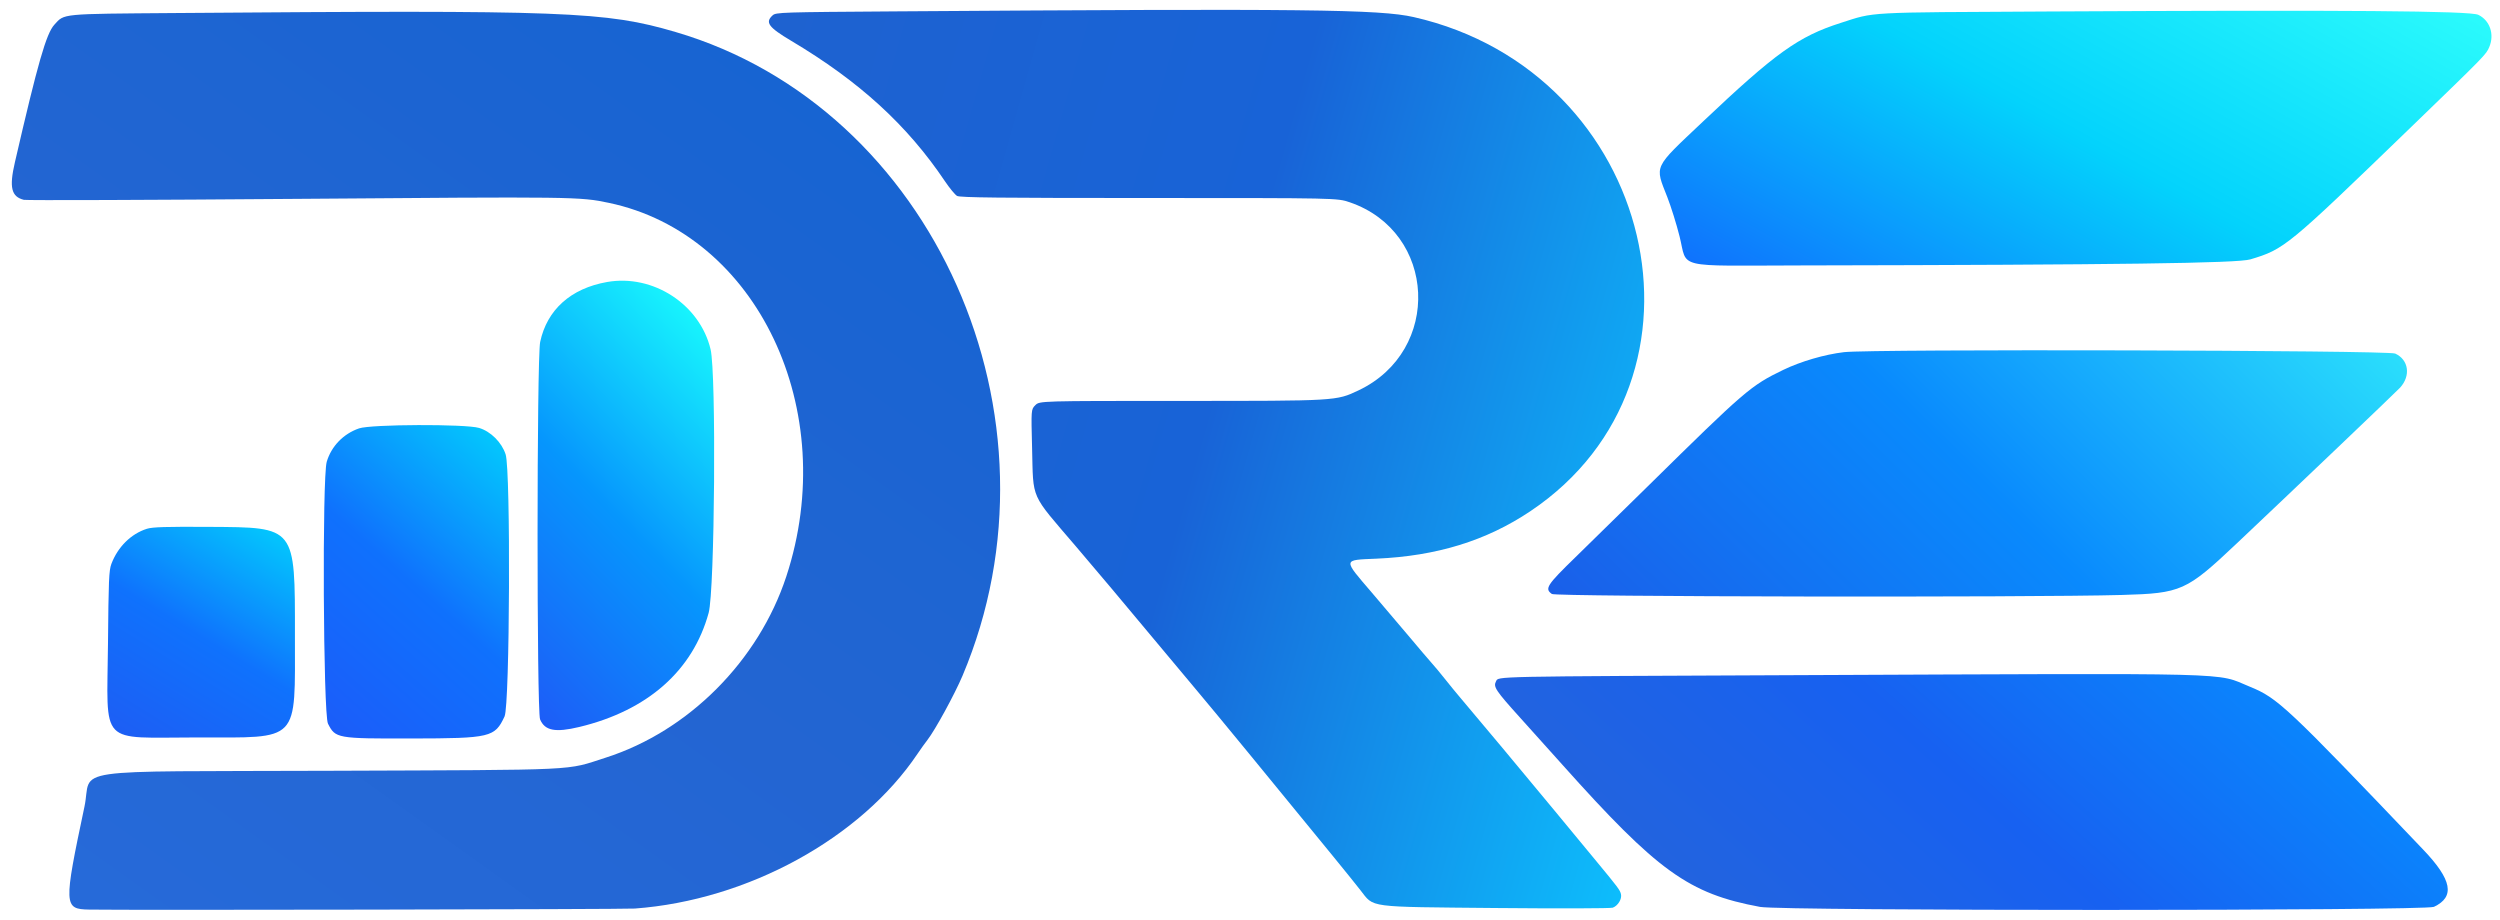
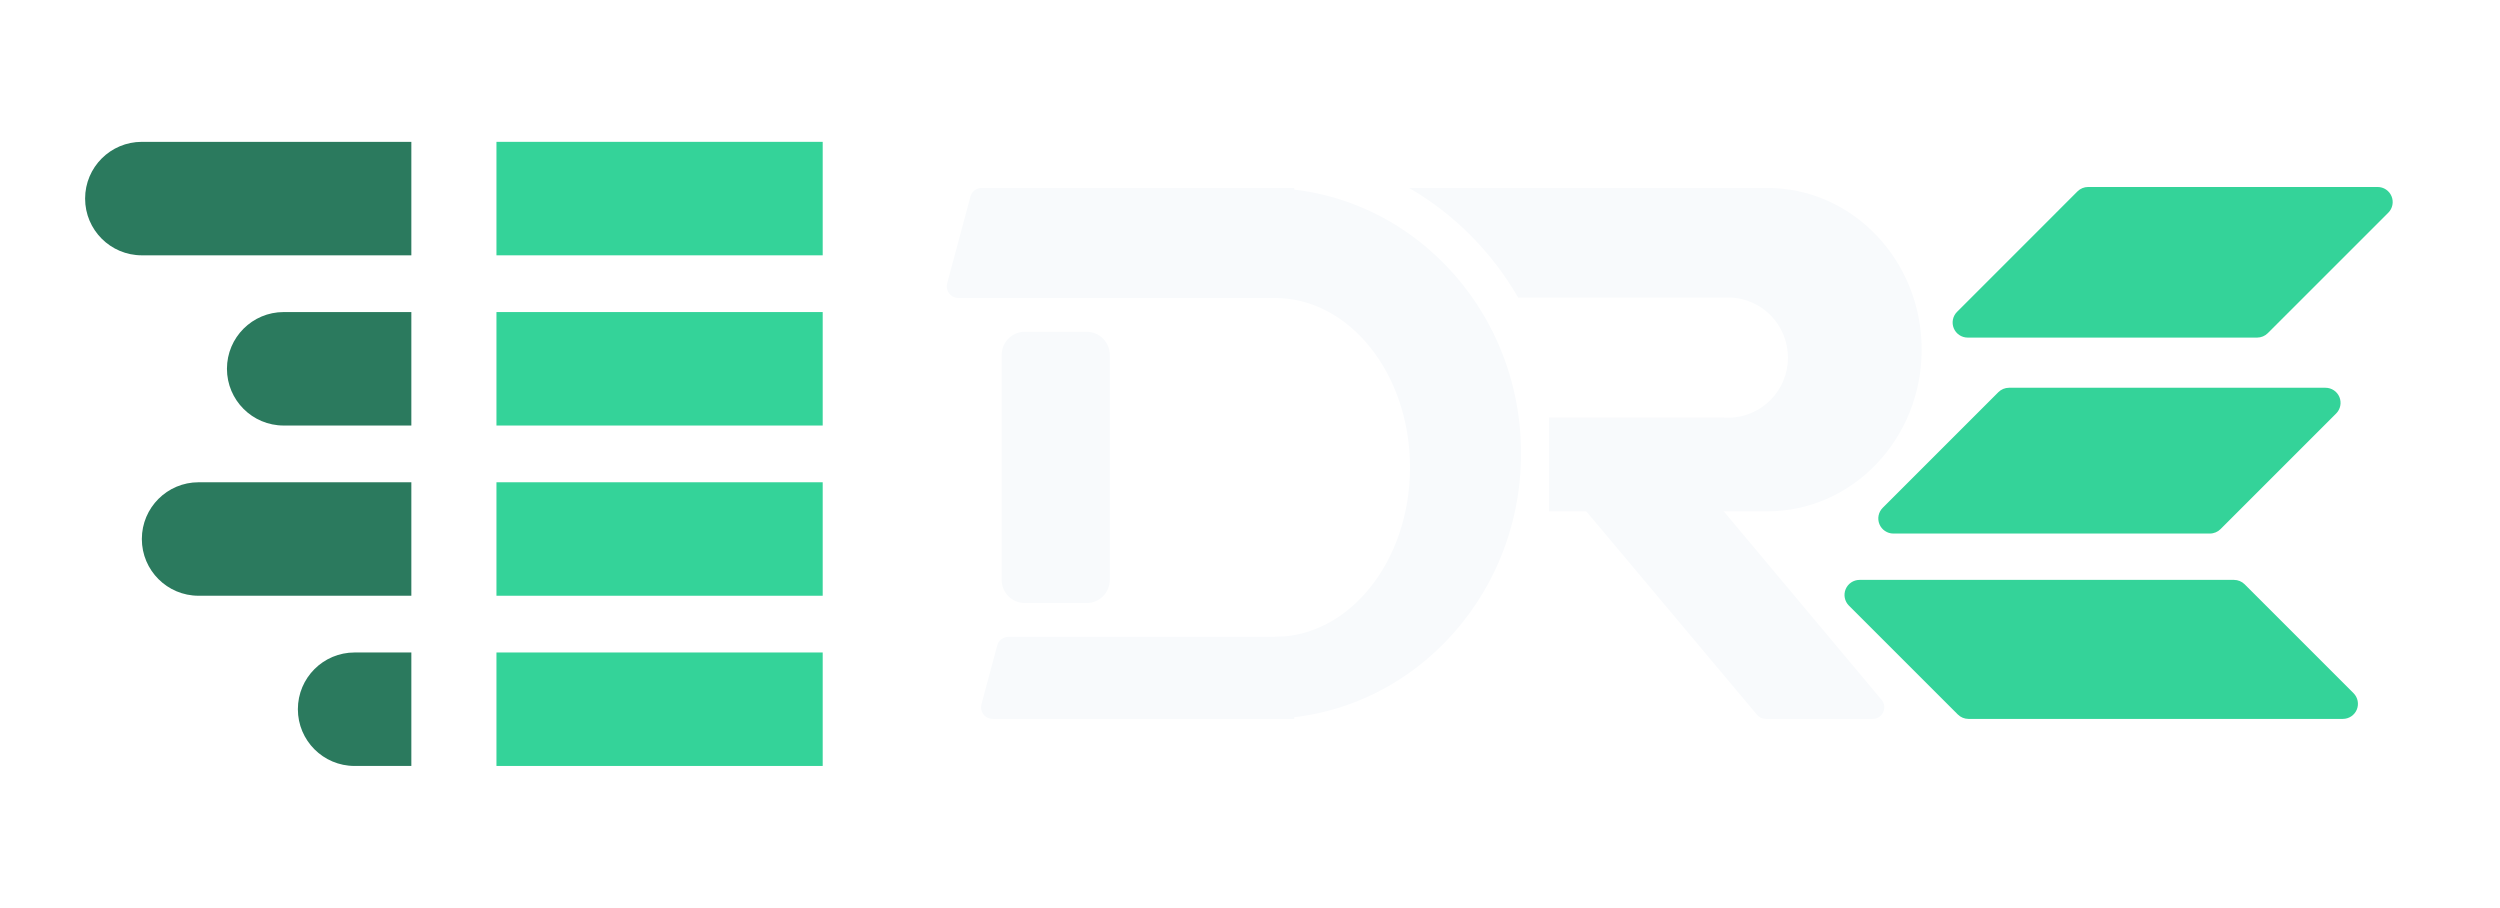
- <svg xmlns="http://www.w3.org/2000/svg" viewBox="131 173 1534 564" role="img" aria-label="DRE">
-   <defs>
-     <linearGradient id="g0" gradientUnits="userSpaceOnUse" x1="606" y1="171" x2="1232" y2="347">
-       <stop offset="0" stop-color="#1e62d0" />
-       <stop offset="0.5" stop-color="#1863d7" />
-       <stop offset="1" stop-color="#0dbdfc" />
-     </linearGradient>
-     <linearGradient id="g1" gradientUnits="userSpaceOnUse" x1="133" y1="-239" x2="312" y2="-562">
-       <stop offset="0" stop-color="#0f72fd" />
-       <stop offset="0.5" stop-color="#03d3fc" />
-       <stop offset="1" stop-color="#2bfbfc" />
-     </linearGradient>
-     <linearGradient id="g2" gradientUnits="userSpaceOnUse" x1="-285" y1="399" x2="102" y2="-142">
-       <stop offset="0" stop-color="#266ad9" />
-       <stop offset="0.5" stop-color="#2365d2" />
-       <stop offset="1" stop-color="#1764d2" />
-     </linearGradient>
-     <linearGradient id="g3" gradientUnits="userSpaceOnUse" x1="-68" y1="66" x2="106" y2="-102">
-       <stop offset="0" stop-color="#1d5df7" />
-       <stop offset="0.5" stop-color="#0696fd" />
-       <stop offset="1" stop-color="#17f5fd" />
-     </linearGradient>
-     <linearGradient id="g4" gradientUnits="userSpaceOnUse" x1="258" y1="-265" x2="584" y2="-600">
-       <stop offset="0" stop-color="#1a5fe9" />
-       <stop offset="0.5" stop-color="#098afd" />
-       <stop offset="1" stop-color="#2adefc" />
-     </linearGradient>
-     <linearGradient id="g5" gradientUnits="userSpaceOnUse" x1="-161" y1="182" x2="-28" y2="32">
-       <stop offset="0" stop-color="#1b5df9" />
-       <stop offset="0.5" stop-color="#0f71fd" />
-       <stop offset="1" stop-color="#03c6fd" />
-     </linearGradient>
-     <linearGradient id="g6" gradientUnits="userSpaceOnUse" x1="-222" y1="365" x2="-141" y2="232">
-       <stop offset="0" stop-color="#1d5ef4" />
-       <stop offset="0.5" stop-color="#0f72fd" />
-       <stop offset="1" stop-color="#03c5fd" />
-     </linearGradient>
-     <linearGradient id="g7" gradientUnits="userSpaceOnUse" x1="160" y1="-179" x2="377" y2="-423">
-       <stop offset="0" stop-color="#2263df" />
-       <stop offset="0.5" stop-color="#1761f1" />
-       <stop offset="1" stop-color="#0a85fd" />
-     </linearGradient>
-   </defs>
-   <path fill="url(#g0)" d="M 680.85 179.98 C 610.23 180.47, 607.12 180.57, 605.10 182.40 C 600.32 186.73, 602.49 189.71, 616.50 198.05 C 658.31 222.94, 687.62 249.71, 710.82 284.22 C 713.68 288.46, 717.02 292.51, 718.26 293.22 C 720.04 294.24, 744.01 294.50, 836 294.50 C 951.50 294.50, 951.50 294.50, 959.16 297.11 C 1012.59 315.35, 1015.95 388.27, 964.50 412.58 C 950.86 419.03, 951.38 419, 855.49 419 C 768.90 419, 768.90 419, 766.29 421.61 C 763.68 424.22, 763.68 424.22, 764.29 448.08 C 765.11 480.16, 762.90 475.20, 791 508.06 C 796.77 514.81, 806.67 526.51, 813 534.05 C 827.48 551.31, 858.38 588.26, 866.06 597.50 C 869.26 601.35, 874.71 607.91, 878.19 612.08 C 881.66 616.26, 890.18 626.61, 897.13 635.08 C 952.39 702.51, 957.99 709.38, 965.76 719.23 C 974.37 730.13, 968.80 729.39, 1048.92 730.16 C 1087.44 730.52, 1119.35 730.43, 1120.61 729.95 C 1123.84 728.72, 1126.35 724.53, 1125.61 721.58 C 1124.98 719.07, 1123.81 717.51, 1110.81 701.79 C 1106.59 696.68, 1094.89 682.52, 1084.81 670.32 C 1067.13 648.90, 1036.47 612.18, 1027.06 601.14 C 1024.55 598.19, 1020.31 593.01, 1017.64 589.64 C 1014.98 586.26, 1011.15 581.67, 1009.14 579.44 C 1007.14 577.20, 1001.22 570.26, 996 564.01 C 990.77 557.77, 980.29 545.42, 972.71 536.58 C 954.88 515.77, 954.75 516.70, 975.48 515.80 C 1012.48 514.20, 1042.92 504.83, 1069.98 486.71 C 1191.18 405.54, 1146.78 217.23, 998.50 183.49 C 977.55 178.72, 932.30 178.22, 680.85 179.98" />
-   <path fill="url(#g1)" d="M 1388 180.05 C 1273.95 180.65, 1281.87 180.21, 1260.43 187.07 C 1234.51 195.36, 1220.52 205.39, 1175.67 247.84 C 1145.15 276.72, 1146.34 274.18, 1154.08 294 C 1156.34 299.77, 1159.71 310.57, 1161.57 318 C 1166.65 338.20, 1157.59 336.02, 1235.80 335.87 C 1432.01 335.49, 1503.97 334.52, 1511.83 332.15 C 1532.75 325.85, 1534.27 324.59, 1609.50 251.89 C 1656.40 206.56, 1656.50 206.45, 1658.45 201.78 C 1661.69 193.99, 1658.78 185.52, 1651.69 182.09 C 1646.67 179.66, 1570.96 179.07, 1388 180.05" />
-   <path fill="url(#g2)" d="M 238.50 181 C 167.65 181.55, 170.62 181.26, 164.36 188.15 C 159.36 193.65, 154.25 211.47, 140.12 272.68 C 136.57 288.02, 137.94 293.69, 145.64 295.62 C 147.19 296.01, 222.35 295.74, 312.67 295.03 C 484.05 293.67, 486.66 293.70, 504.54 297.46 C 595.72 316.62, 647.05 424.69, 613.45 526.79 C 596.43 578.52, 553.48 621.61, 502.74 637.87 C 477.48 645.96, 490.39 645.34, 334 645.95 C 167.54 646.60, 187.96 643.62, 182.82 667.98 C 169.98 728.74, 170.08 730.84, 185.67 731.12 C 209.24 731.54, 513.98 730.97, 520.50 730.49 C 589.81 725.36, 659.12 687.41, 694.01 635.50 C 695.86 632.75, 698.60 628.92, 700.10 627 C 704.77 621.01, 716.79 599.01, 721.58 587.68 C 788.57 429.18, 703.84 239.09, 545.50 192.63 C 502.43 180, 479.09 179.12, 238.50 181" />
-   <path fill="url(#g3)" d="M 503.50 346.04 C 481.25 349.96, 466.63 363.08, 462.44 382.86 C 460.35 392.69, 460.31 609.42, 462.39 614.40 C 465.30 621.37, 471.72 622.61, 486.50 619.06 C 528.38 608.98, 556.11 584.51, 565.83 549.06 C 569.58 535.37, 570.56 402.28, 567.02 387.38 C 560.47 359.78, 531.70 341.06, 503.50 346.04" />
-   <path fill="url(#g4)" d="M 1262.50 389.08 C 1250.52 390.50, 1235.96 394.76, 1225.15 399.99 C 1205.18 409.67, 1202.03 412.38, 1142 471.47 C 1126.87 486.35, 1106.96 505.87, 1097.75 514.85 C 1080.04 532.08, 1078.66 534.24, 1083.25 537.47 C 1085.66 539.18, 1376.50 539.68, 1433 538.07 C 1469.50 537.03, 1472.48 535.70, 1503.39 506.52 C 1536.92 474.87, 1601.35 413.42, 1603.68 410.88 C 1610.39 403.54, 1608.98 393.71, 1600.68 389.94 C 1596.17 387.89, 1279.34 387.09, 1262.50 389.08" />
-   <path fill="url(#g5)" d="M 351.33 435.85 C 341.70 439.17, 334.32 446.80, 331.49 456.34 C 328.64 465.92, 329.33 611.25, 332.25 617.03 C 336.80 626.07, 337.68 626.23, 383.52 626.14 C 432.05 626.05, 434.62 625.44, 440.61 612.57 C 443.82 605.68, 444.41 461.64, 441.27 451.86 C 438.91 444.48, 432.10 437.70, 424.94 435.57 C 416.63 433.10, 358.63 433.32, 351.33 435.85" />
-   <path fill="url(#g6)" d="M 221.11 497.47 C 211.40 500.55, 203.30 508.57, 199.35 519 C 197.86 522.93, 197.60 529.11, 197.26 568 C 196.71 631.52, 190.99 625.50, 251.89 625.50 C 315.56 625.50, 311.93 629.28, 311.97 562.79 C 312.01 495.75, 312.69 496.61, 259.58 496.29 C 232.77 496.12, 224.56 496.38, 221.11 497.47" />
-   <path fill="url(#g7)" d="M 1234 587.27 C 1043.64 588.09, 1050.63 587.95, 1048.97 591.05 C 1047.17 594.41, 1048.62 596.60, 1063.75 613.38 C 1071.74 622.24, 1083.28 635.09, 1089.39 641.92 C 1148.21 707.71, 1167.18 721.38, 1211 729.48 C 1224.50 731.98, 1619.21 731.94, 1624.47 729.44 C 1637.53 723.24, 1635.59 712.89, 1617.89 694.34 C 1533.83 606.21, 1528.67 601.36, 1511.44 594.33 C 1489.89 585.55, 1510.70 586.08, 1234 587.27" />
+ <svg xmlns="http://www.w3.org/2000/svg" viewBox="0 0 705 256" width="705" height="256" role="img" aria-labelledby="title">
+   <g id="symbol">
+     <path fill="#2B7A5E" d="M40 40 L116 40 L116 72 L40 72 A16 16 0 0 1 40 40 Z M80 88 L116 88 L116 120 L80 120 A16 16 0 0 1 80 88 Z M56 136 L116 136 L116 168 L56 168 A16 16 0 0 1 56 136 Z M100 184 L116 184 L116 216 L100 216 A16 16 0 0 1 100 184 Z" />
+     <path fill="#34D399" d="M140 40 L232 40 L232 72 L140 72 Z M140 88 L232 88 L232 120 L140 120 Z M140 136 L232 136 L232 168 L140 168 Z M140 184 L232 184 L232 216 L140 216 Z" />
+   </g>
+   <g id="wordmark">
+     <path fill="#F8FAFC" d="M273.67 55.42 A3.27 3.27 0 0 1 276.82 53 L364.96 53 L364.96 84.03 L270.26 84.03 A3.27 3.27 0 0 1 267.1 79.92 Z" />
+     <path fill="#F8FAFC" d="M281.22 182.01 A3.27 3.27 0 0 1 284.37 179.59 L364.96 179.59 L364.96 202.73 L279.92 202.73 A3.27 3.27 0 0 1 276.77 198.62 Z" />
+     <path fill="#F8FAFC" d="M356.79 53 A72.14 74.86 0 0 1 356.79 202.73 L359.51 179.59 A38.11 47.78 0 0 0 359.51 84.03 Z" />
+     <path fill="#F8FAFC" d="M282.47 100.1 A6.53 6.53 0 0 1 289 93.56 L306.43 93.56 A6.53 6.53 0 0 1 312.96 100.1 L312.96 163.53 A6.53 6.53 0 0 1 306.43 170.06 L289 170.06 A6.53 6.53 0 0 1 282.47 163.53 Z" />
+     <path fill="#F8FAFC" d="M397.35 53 H498.35 A43.56 45.6 0 0 1 498.35 144.2 L436.83 144.2 L436.83 117.79 L487.73 117.79 A16.88 16.95 0 0 0 487.73 83.9 L428.11 83.9 A83.03 85.75 0 0 0 397.35 53 Z" />
+     <path fill="#F8FAFC" d="M436.83 117.79 L486.1 117.79 L486.1 144.2 L530.61 197.36 A3.27 3.27 0 0 1 528.11 202.73 L497.97 202.73 A3.27 3.27 0 0 1 495.47 201.56 L436.83 131.68 Z" />
+     <path fill="#34D399" d="M585.85 53.97 A4.25 4.25 0 0 1 588.86 52.73 L670.49 52.73 A4.25 4.25 0 0 1 673.5 59.98 L639.52 93.95 A4.25 4.25 0 0 1 636.52 95.2 L554.88 95.2 A4.25 4.25 0 0 1 551.88 87.95 Z" />
+     <path fill="#34D399" d="M563.53 110.6 A4.25 4.25 0 0 1 566.53 109.35 L655.79 109.35 A4.25 4.25 0 0 1 658.8 116.6 L626.18 149.22 A4.25 4.25 0 0 1 623.18 150.46 L533.92 150.46 A4.25 4.25 0 0 1 530.92 143.21 Z" />
+     <path fill="#34D399" d="M521.39 170.78 A4.25 4.25 0 0 1 524.39 163.53 L629.99 163.53 A4.25 4.25 0 0 1 632.99 164.77 L663.7 195.48 A4.25 4.25 0 0 1 660.69 202.73 L555.1 202.73 A4.25 4.25 0 0 1 552.1 201.48 Z" />
+   </g>
</svg>
